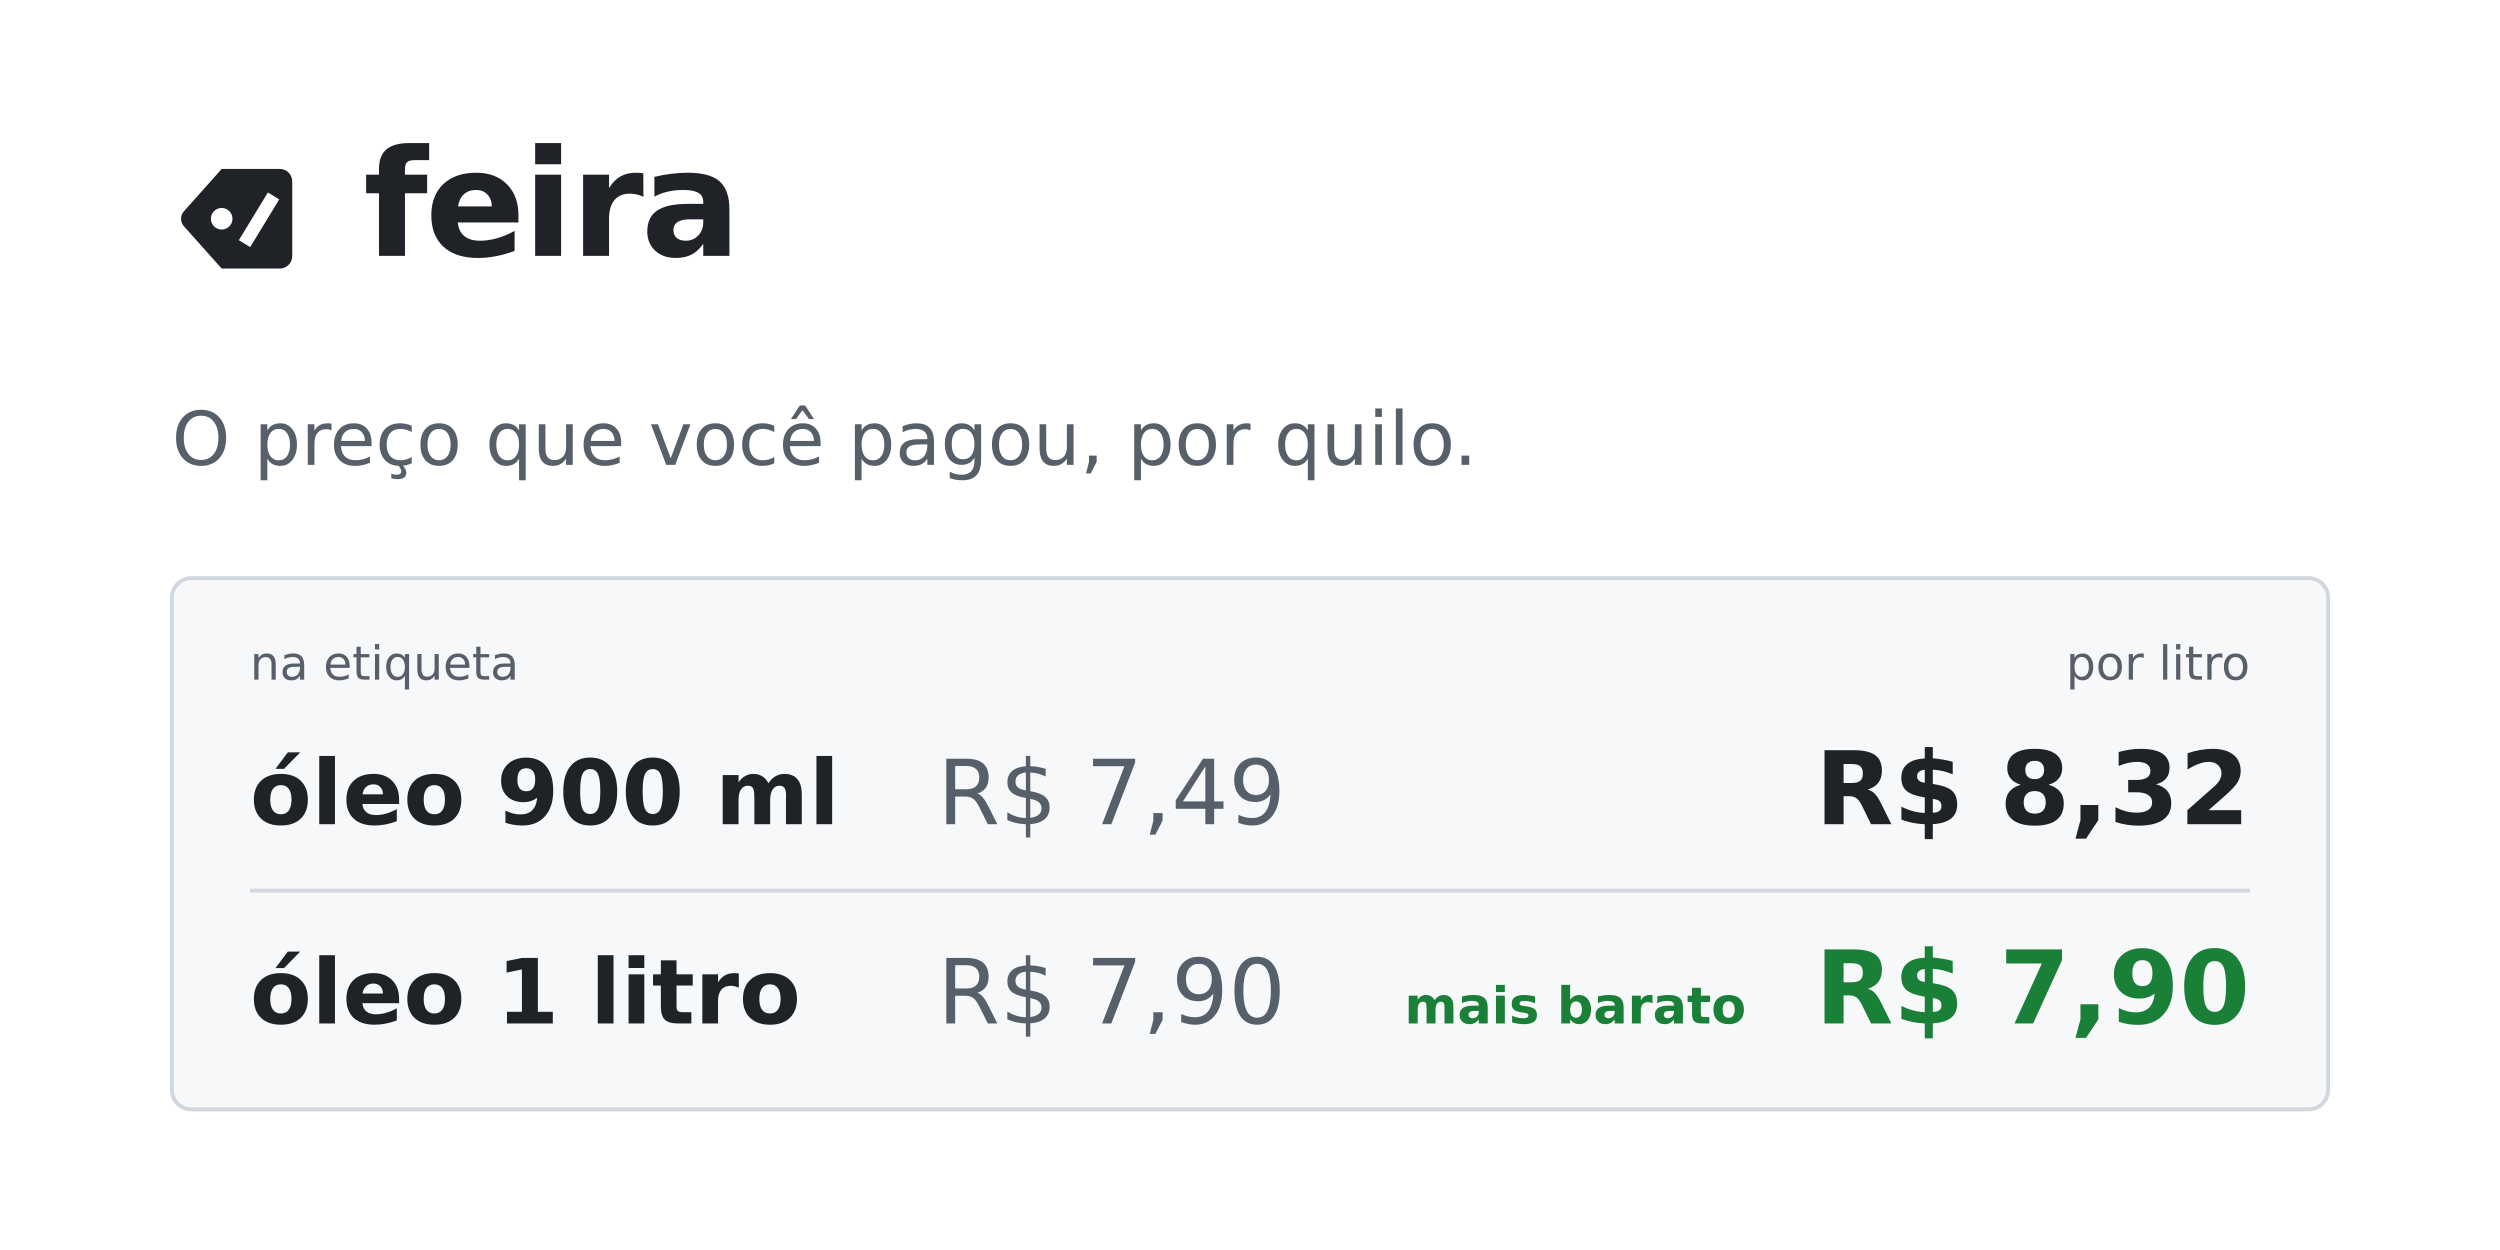
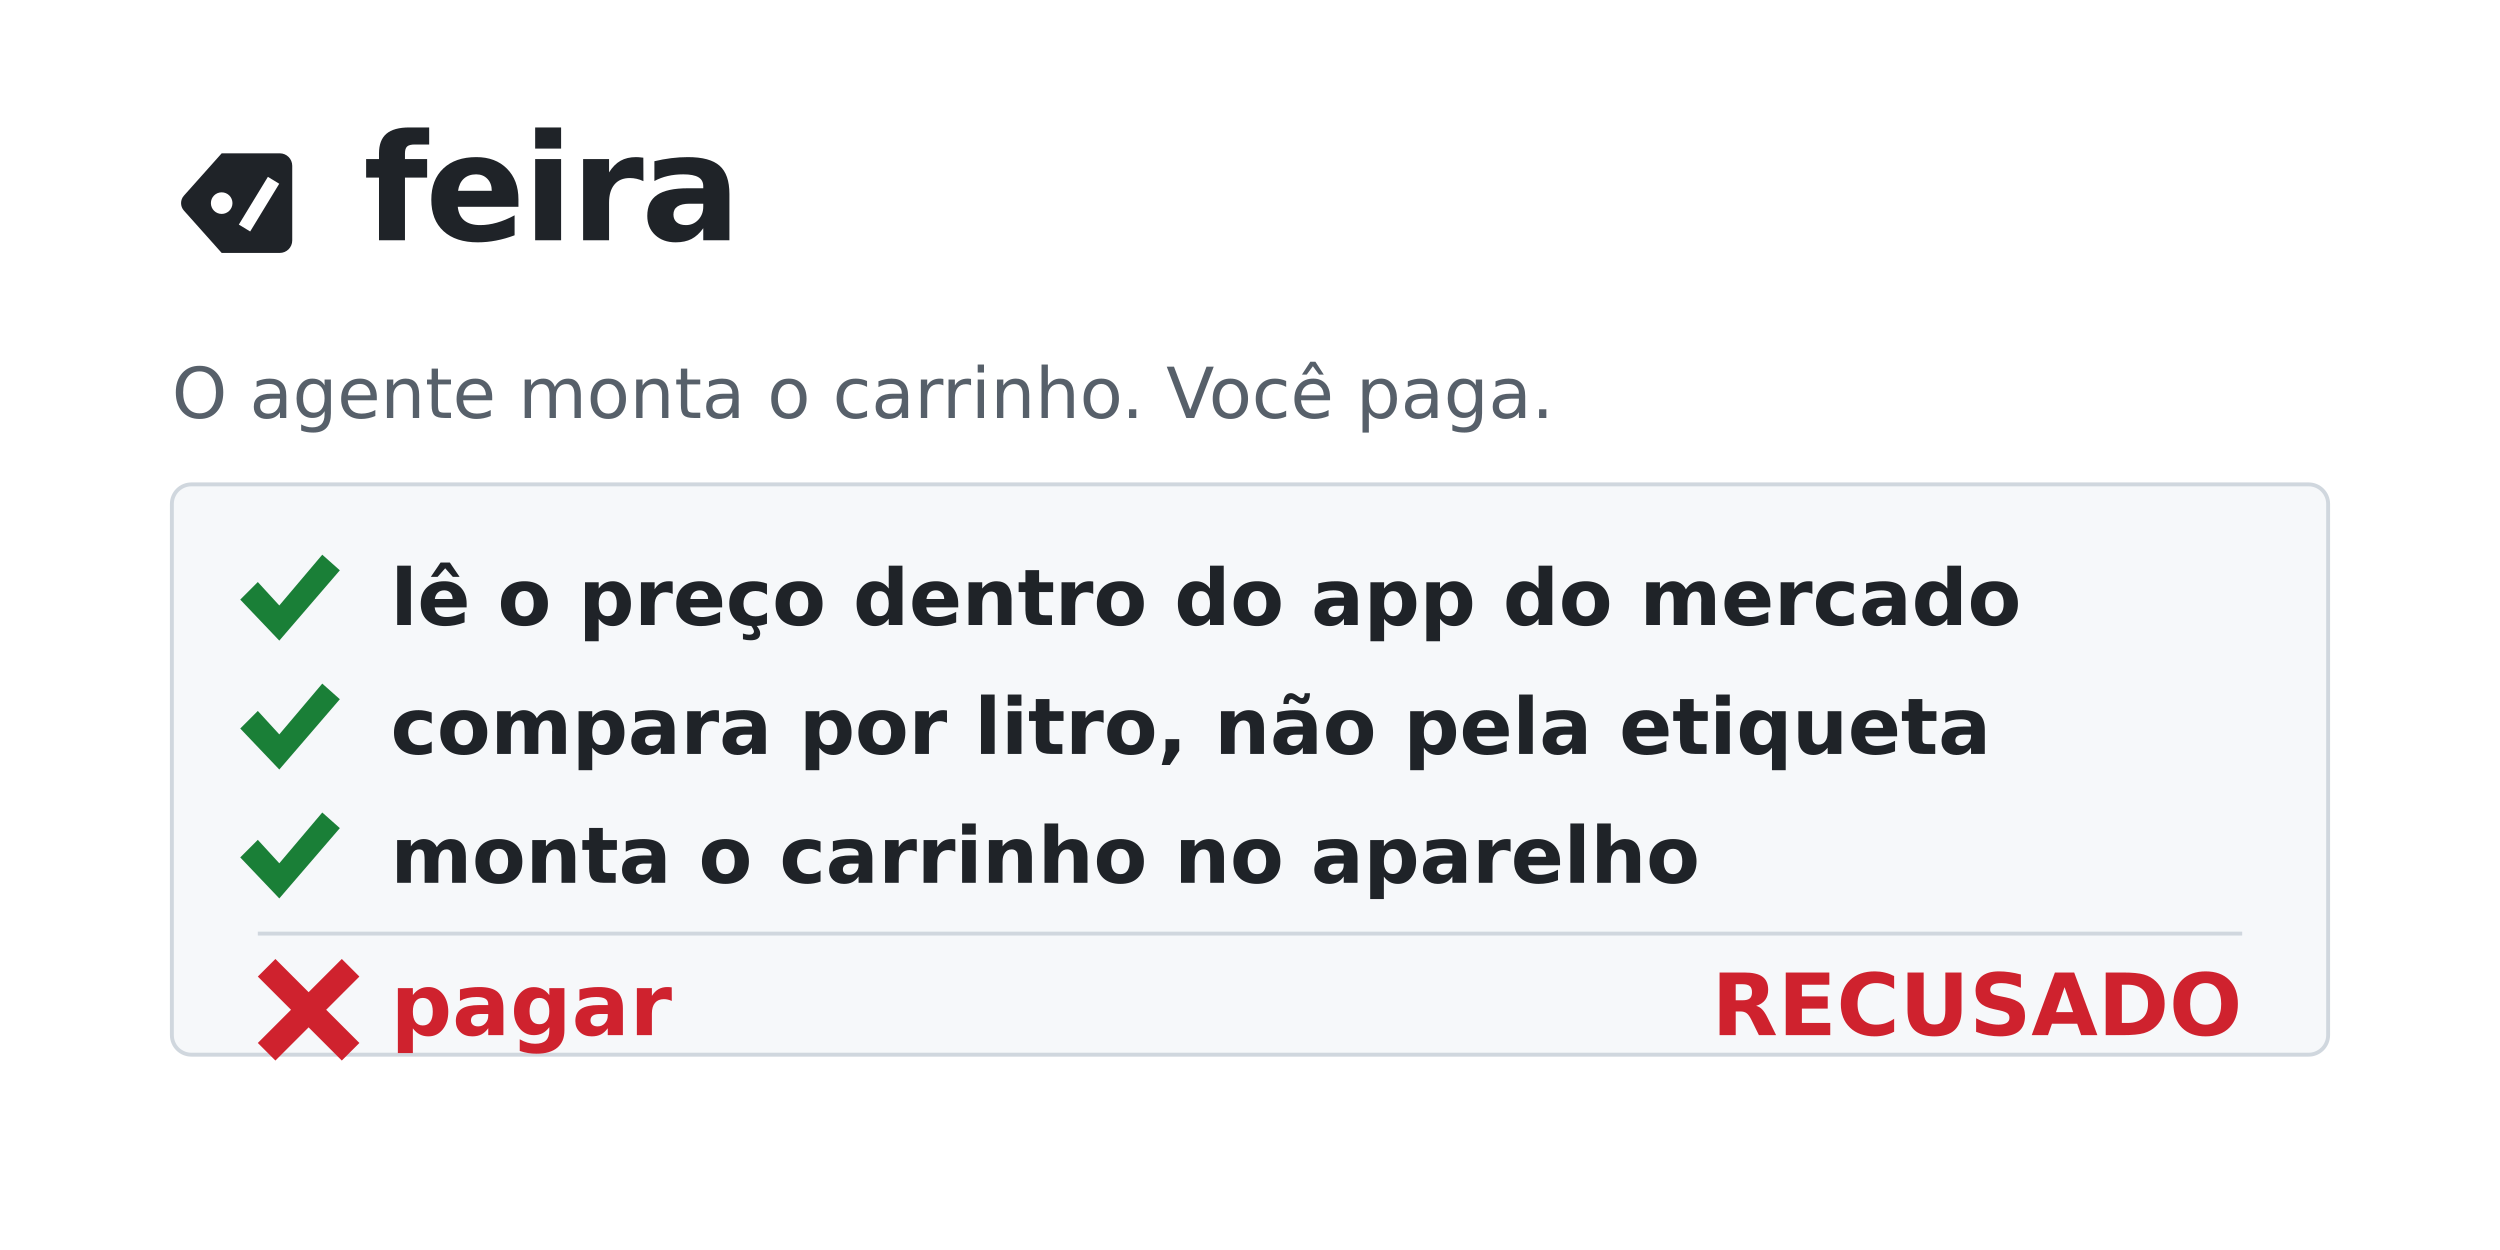
<svg xmlns="http://www.w3.org/2000/svg" viewBox="0 0 1280 640" width="1280" height="640" role="img" aria-labelledby="og-title og-desc">
  <rect width="1280" height="640" fill="#FFFFFF" />
-   <g transform="translate(88, 78)">
+   <g transform="translate(88, 70)">
    <g transform="scale(2.125)" fill="#1F2328">
      <path fill-rule="evenodd" d="         M 12 4 H 26 A 3 3 0 0 1 29 7 V 25 A 3 3 0 0 1 26 28 H 12         L 2.9 17.8 A 2.7 2.7 0 0 1 2.9 14.2 Z         M 14.6 16 A 2.6 2.6 0 1 1 9.4 16 A 2.6 2.6 0 1 1 14.6 16 Z         M 18.866 22.832 L 25.866 11.332 L 23.134 9.668 L 16.134 21.168 Z       " />
    </g>
    <text x="98" y="53" font-family="DejaVu Sans, Inter, system-ui, sans-serif" font-size="76" font-weight="700" fill="#1F2328" letter-spacing="-1.5">feira</text>
  </g>
-   <text x="88" y="238" font-family="DejaVu Sans, Inter, system-ui, sans-serif" font-size="38" font-weight="400" fill="#57606A">O preço que você pagou, por quilo.</text>
-   <g transform="translate(88, 296)">
-     <rect width="1104" height="272" rx="10" fill="#F6F8FA" stroke="#D0D7DE" stroke-width="2" />
-     <text x="40" y="52" font-family="DejaVu Sans, Inter, system-ui, sans-serif" font-size="24" fill="#57606A">na etiqueta</text>
-     <text x="1064" y="52" text-anchor="end" font-family="DejaVu Sans, Inter, system-ui, sans-serif" font-size="24" fill="#57606A">por litro</text>
-     <text x="40" y="126" font-family="DejaVu Sans, Inter, system-ui, sans-serif" font-size="46" font-weight="600" fill="#1F2328">óleo 900 ml</text>
-     <text x="392" y="126" font-family="DejaVu Sans, Inter, system-ui, sans-serif" font-size="46" font-weight="400" fill="#57606A">R$ 7,49</text>
-     <text x="1064" y="126" text-anchor="end" font-family="DejaVu Sans, Inter, system-ui, sans-serif" font-size="52" font-weight="700" fill="#1F2328">R$ 8,32</text>
-     <line x1="40" y1="160" x2="1064" y2="160" stroke="#D0D7DE" stroke-width="2" />
-     <text x="40" y="228" font-family="DejaVu Sans, Inter, system-ui, sans-serif" font-size="46" font-weight="600" fill="#1F2328">óleo 1 litro</text>
-     <text x="392" y="228" font-family="DejaVu Sans, Inter, system-ui, sans-serif" font-size="46" font-weight="400" fill="#57606A">R$ 7,90</text>
-     <text x="1064" y="228" text-anchor="end" font-family="DejaVu Sans, Inter, system-ui, sans-serif" font-size="52" font-weight="700" fill="#1A7F37">R$ 7,90</text>
-     <text x="806" y="228" text-anchor="end" font-family="DejaVu Sans, Inter, system-ui, sans-serif" font-size="26" font-weight="600" fill="#1A7F37">mais barato</text>
+   <text x="88" y="214" font-family="DejaVu Sans, Inter, system-ui, sans-serif" font-size="36" font-weight="400" fill="#57606A">O agente monta o carrinho. Você paga.</text>
+   <g transform="translate(88, 248)">
+     <rect width="1104" height="292" rx="10" fill="#F6F8FA" stroke="#D0D7DE" stroke-width="2" />
+     <g fill="#1A7F37">
+       <path d="M 44 50 l 11 12 l 22 -26 l 9 8 l -31 36 l -20 -21 Z" />
+       <path d="M 44 116 l 11 12 l 22 -26 l 9 8 l -31 36 l -20 -21 Z" />
+       <path d="M 44 182 l 11 12 l 22 -26 l 9 8 l -31 36 l -20 -21 Z" />
+     </g>
+     <g font-family="DejaVu Sans, Inter, system-ui, sans-serif" font-size="40" font-weight="600" fill="#1F2328">
+       <text x="112" y="72">lê o preço dentro do app do mercado</text>
+       <text x="112" y="138">compara por litro, não pela etiqueta</text>
+       <text x="112" y="204">monta o carrinho no aparelho</text>
+     </g>
+     <line x1="44" y1="230" x2="1060" y2="230" stroke="#D0D7DE" stroke-width="2" />
+     <g fill="#CF222E">
+       <path d="M 44 252 l 9 -9 l 17 17 l 17 -17 l 9 9 l -17 17 l 17 17 l -9 9                l -17 -17 l -17 17 l -9 -9 l 17 -17 Z" />
+     </g>
+     <text x="112" y="282" font-family="DejaVu Sans, Inter, system-ui, sans-serif" font-size="44" font-weight="700" fill="#CF222E">pagar</text>
+     <text x="1060" y="282" text-anchor="end" font-family="DejaVu Sans, Inter, system-ui, sans-serif" font-size="44" font-weight="700" fill="#CF222E">RECUSADO</text>
  </g>
</svg>
